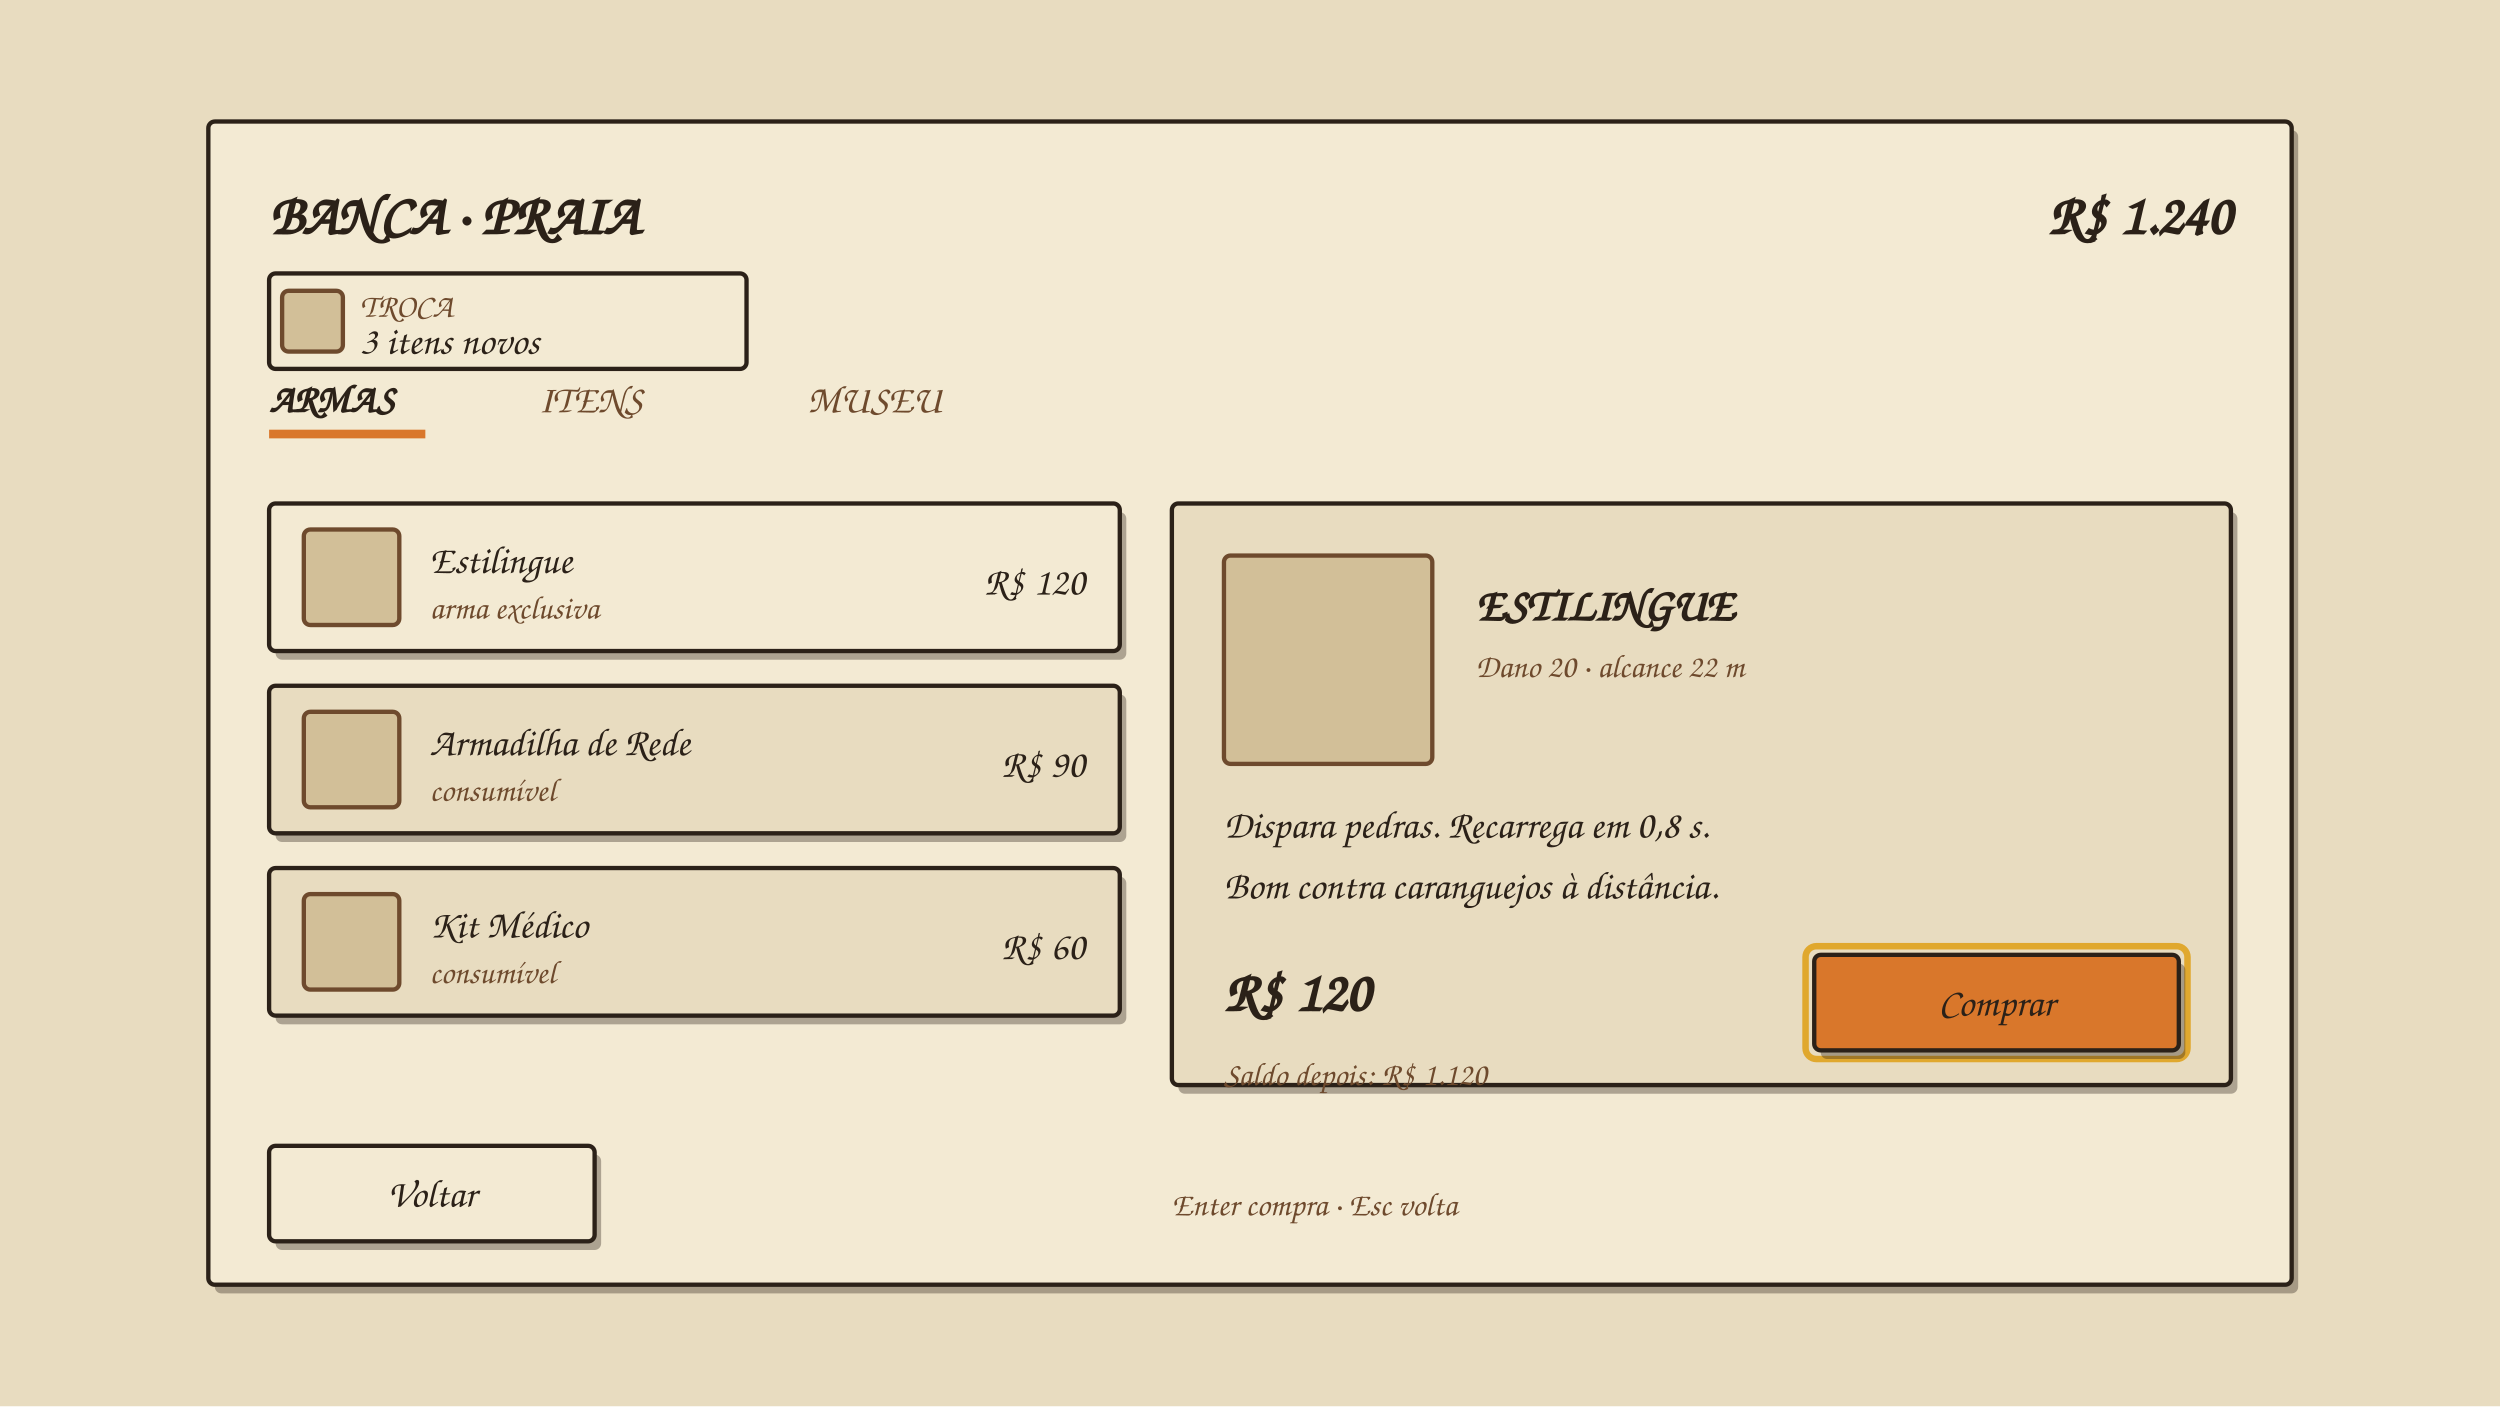
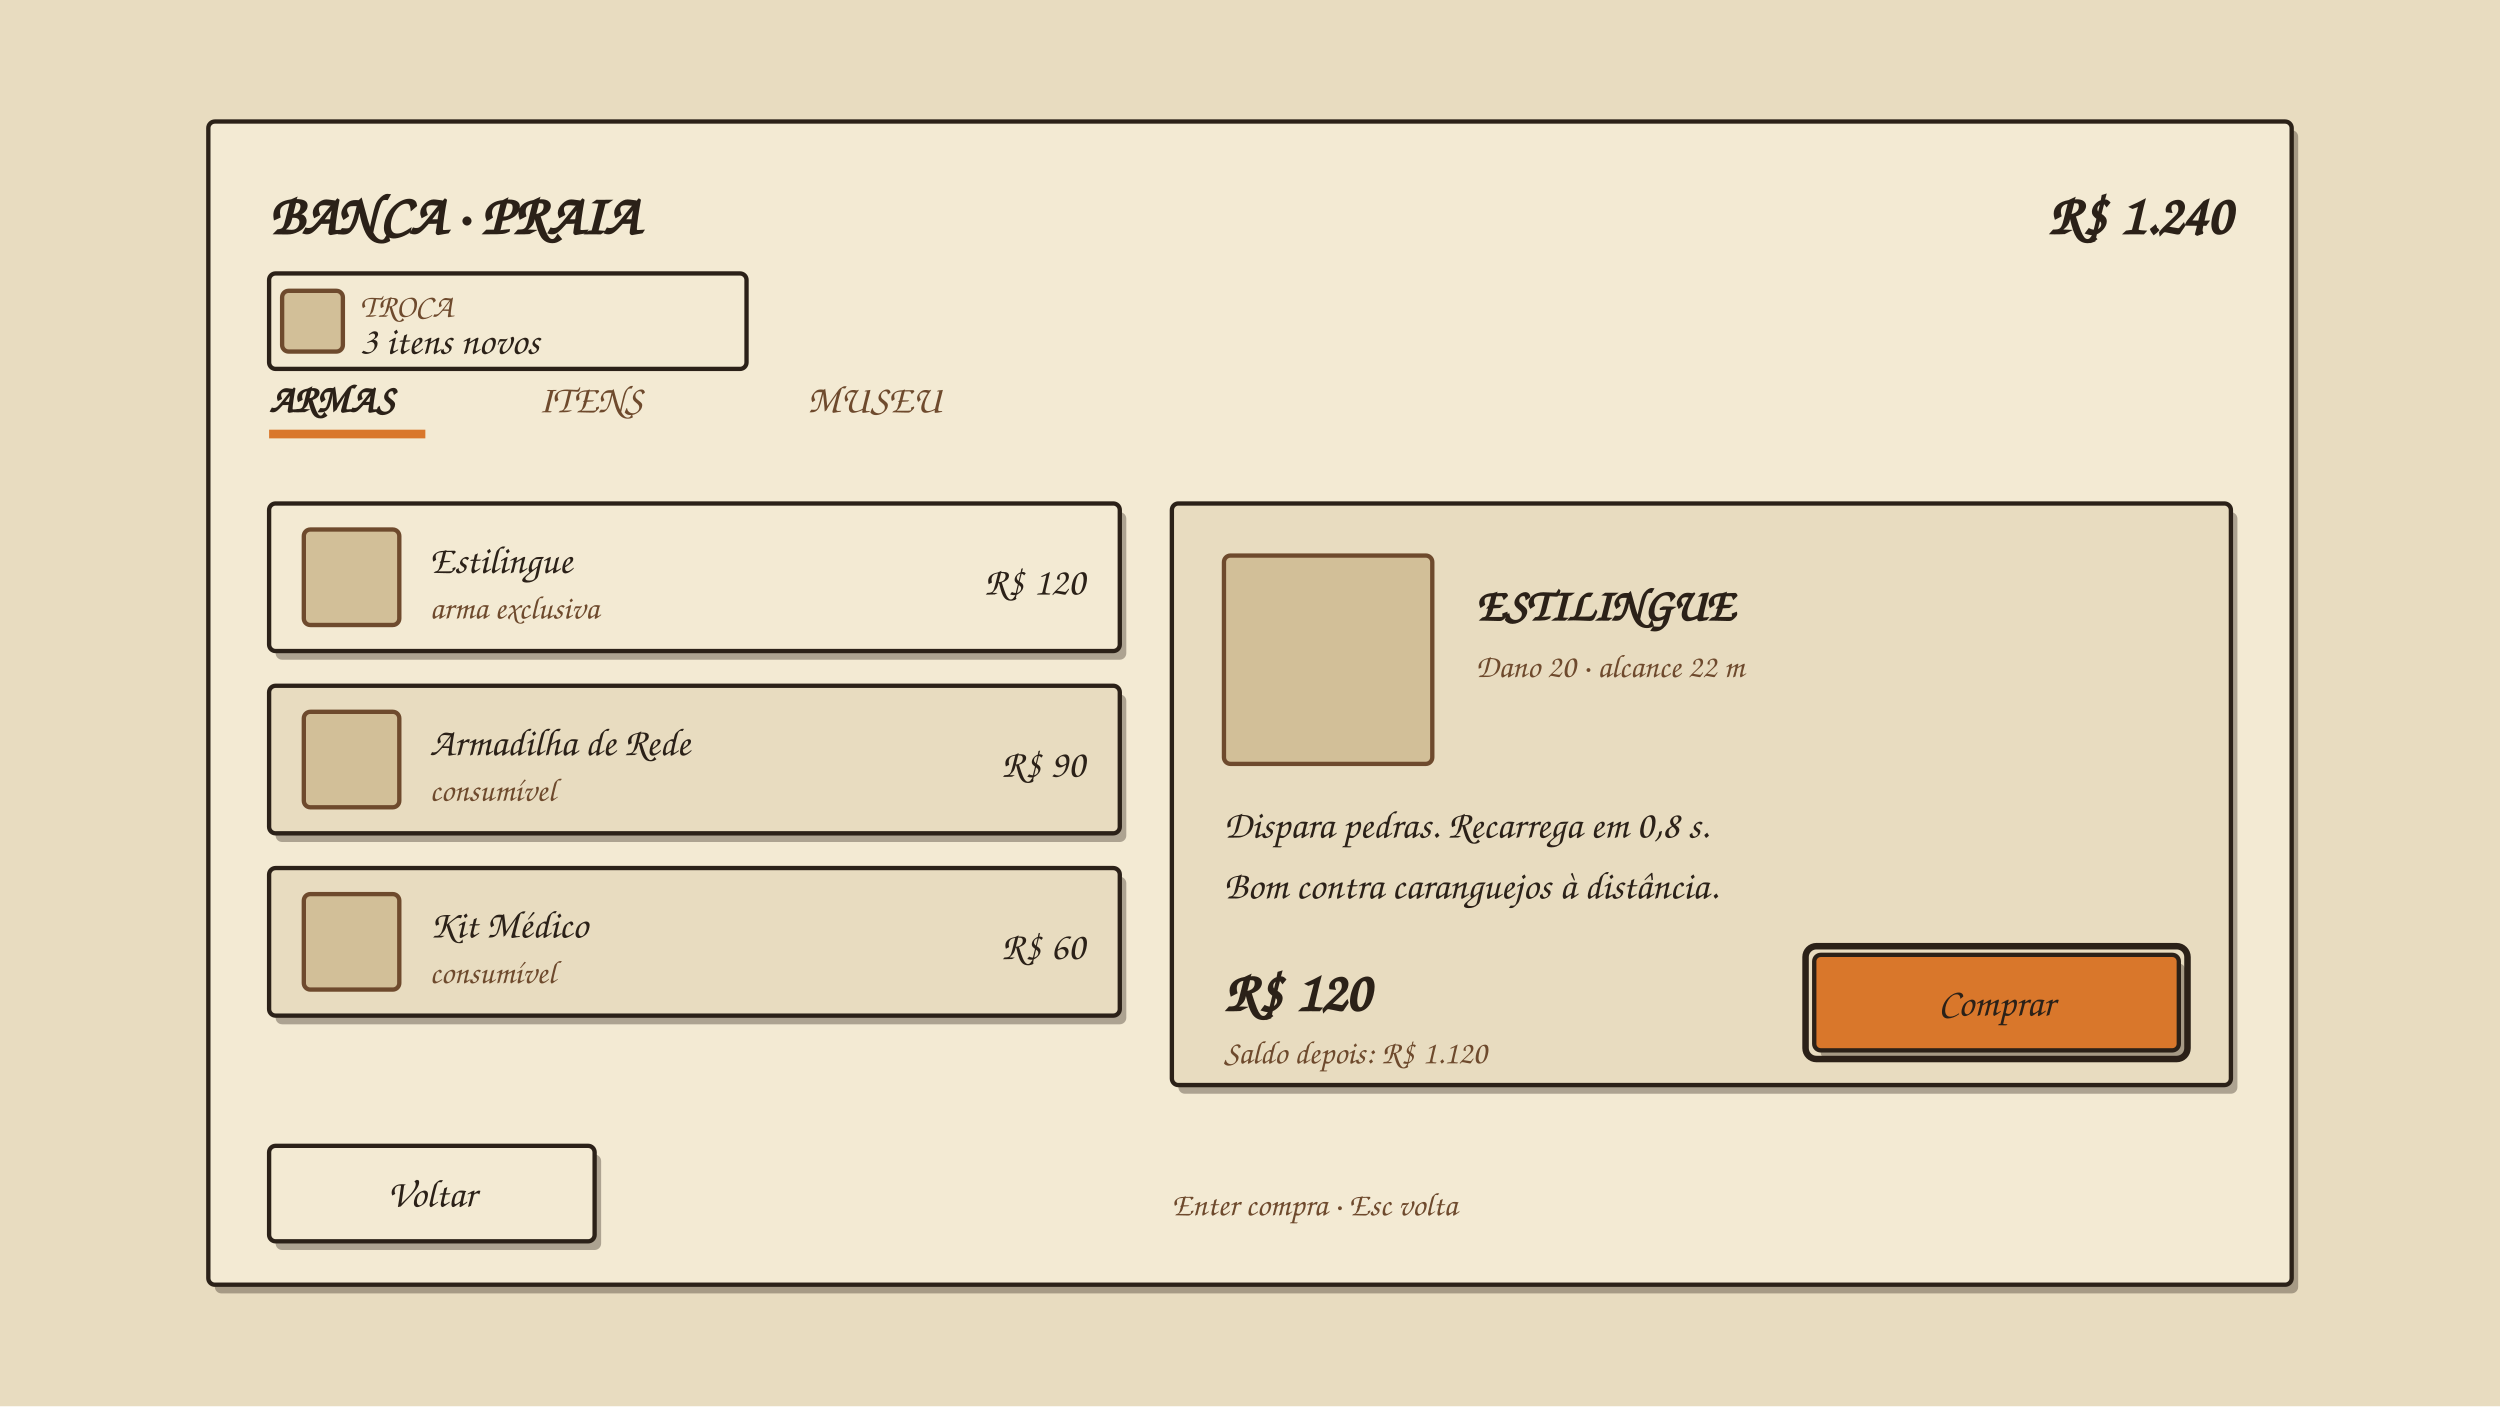
<svg xmlns="http://www.w3.org/2000/svg" width="1152" height="648" viewBox="0 0 1152 648">
  <rect width="1152" height="648" fill="#E8DCC0" />
  <rect x="99" y="60" width="960" height="536" rx="3" fill="#2B211859" />
  <rect x="96" y="56" width="960" height="536" rx="3" fill="#F3EAD3" stroke="#2B2118" stroke-width="2" />
  <text x="124" y="108" font-family="Patrick Hand, Segoe Print, Comic Sans MS, cursive" font-size="26" font-weight="bold" fill="#2B2118" text-anchor="start">BANCA · PRAIA</text>
  <text x="1028" y="108" font-family="Patrick Hand, Segoe Print, Comic Sans MS, cursive" font-size="26" font-weight="bold" fill="#2B2118" text-anchor="end">R$ 1.240</text>
  <rect x="124" y="126" width="220" height="44" rx="3" fill="#F3EAD3" stroke="#2B2118" stroke-width="2" />
  <rect x="130" y="134" width="28" height="28" rx="3" fill="#D2BF98" stroke="#6E4A2D" stroke-width="2" />
  <text x="166" y="146" font-family="Patrick Hand, Segoe Print, Comic Sans MS, cursive" font-size="15" font-weight="normal" fill="#6E4A2D" text-anchor="start">TROCA</text>
  <text x="166" y="163" font-family="Patrick Hand, Segoe Print, Comic Sans MS, cursive" font-size="18" font-weight="normal" fill="#2B2118" text-anchor="start">3 itens novos</text>
  <text x="124" y="190" font-family="Patrick Hand, Segoe Print, Comic Sans MS, cursive" font-size="18" font-weight="bold" fill="#2B2118" text-anchor="start">ARMAS</text>
  <text x="248" y="190" font-family="Patrick Hand, Segoe Print, Comic Sans MS, cursive" font-size="18" font-weight="normal" fill="#6E4A2D" text-anchor="start">ITENS</text>
  <text x="372" y="190" font-family="Patrick Hand, Segoe Print, Comic Sans MS, cursive" font-size="18" font-weight="normal" fill="#6E4A2D" text-anchor="start">MUSEU</text>
  <rect x="124" y="198" width="72" height="4" fill="#D9772B" />
  <rect x="127" y="236" width="392" height="68" rx="3" fill="#2B211859" />
  <rect x="124" y="232" width="392" height="68" rx="3" fill="#F3EAD3" stroke="#2B2118" stroke-width="2" />
  <rect x="140" y="244" width="44" height="44" rx="3" fill="#D2BF98" stroke="#6E4A2D" stroke-width="2" />
  <text x="198" y="264" font-family="Patrick Hand, Segoe Print, Comic Sans MS, cursive" font-size="18" font-weight="normal" fill="#2B2118" text-anchor="start">Estilingue</text>
  <text x="198" y="285" font-family="Patrick Hand, Segoe Print, Comic Sans MS, cursive" font-size="15" font-weight="normal" fill="#6E4A2D" text-anchor="start">arma exclusiva</text>
  <text x="500" y="274" font-family="Patrick Hand, Segoe Print, Comic Sans MS, cursive" font-size="18" font-weight="normal" fill="#2B2118" text-anchor="end">R$ 120</text>
  <rect x="127" y="320" width="392" height="68" rx="3" fill="#2B211859" />
  <rect x="124" y="316" width="392" height="68" rx="3" fill="#E8DCC0" stroke="#2B2118" stroke-width="2" />
  <rect x="140" y="328" width="44" height="44" rx="3" fill="#D2BF98" stroke="#6E4A2D" stroke-width="2" />
  <text x="198" y="348" font-family="Patrick Hand, Segoe Print, Comic Sans MS, cursive" font-size="18" font-weight="normal" fill="#2B2118" text-anchor="start">Armadilha de Rede</text>
  <text x="198" y="369" font-family="Patrick Hand, Segoe Print, Comic Sans MS, cursive" font-size="15" font-weight="normal" fill="#6E4A2D" text-anchor="start">consumível</text>
  <text x="500" y="358" font-family="Patrick Hand, Segoe Print, Comic Sans MS, cursive" font-size="18" font-weight="normal" fill="#2B2118" text-anchor="end">R$ 90</text>
  <rect x="127" y="404" width="392" height="68" rx="3" fill="#2B211859" />
  <rect x="124" y="400" width="392" height="68" rx="3" fill="#E8DCC0" stroke="#2B2118" stroke-width="2" />
  <rect x="140" y="412" width="44" height="44" rx="3" fill="#D2BF98" stroke="#6E4A2D" stroke-width="2" />
  <text x="198" y="432" font-family="Patrick Hand, Segoe Print, Comic Sans MS, cursive" font-size="18" font-weight="normal" fill="#2B2118" text-anchor="start">Kit Médico</text>
  <text x="198" y="453" font-family="Patrick Hand, Segoe Print, Comic Sans MS, cursive" font-size="15" font-weight="normal" fill="#6E4A2D" text-anchor="start">consumível</text>
  <text x="500" y="442" font-family="Patrick Hand, Segoe Print, Comic Sans MS, cursive" font-size="18" font-weight="normal" fill="#2B2118" text-anchor="end">R$ 60</text>
  <rect x="543" y="236" width="488" height="268" rx="3" fill="#2B211859" />
  <rect x="540" y="232" width="488" height="268" rx="3" fill="#E8DCC0" stroke="#2B2118" stroke-width="2" />
  <rect x="564" y="256" width="96" height="96" rx="3" fill="#D2BF98" stroke="#6E4A2D" stroke-width="2" />
  <text x="680" y="286" font-family="Patrick Hand, Segoe Print, Comic Sans MS, cursive" font-size="21" font-weight="bold" fill="#2B2118" text-anchor="start">ESTILINGUE</text>
  <text x="680" y="312" font-family="Patrick Hand, Segoe Print, Comic Sans MS, cursive" font-size="15" font-weight="normal" fill="#6E4A2D" text-anchor="start">Dano 20 · alcance 22 m</text>
  <text x="564" y="386" font-family="Patrick Hand, Segoe Print, Comic Sans MS, cursive" font-size="18" font-weight="normal" fill="#2B2118" text-anchor="start">Dispara pedras. Recarrega em 0,8 s.</text>
  <text x="564" y="414" font-family="Patrick Hand, Segoe Print, Comic Sans MS, cursive" font-size="18" font-weight="normal" fill="#2B2118" text-anchor="start">Bom contra caranguejos à distância.</text>
  <text x="564" y="466" font-family="Patrick Hand, Segoe Print, Comic Sans MS, cursive" font-size="26" font-weight="bold" fill="#2B2118" text-anchor="start">R$ 120</text>
-   <rect x="832" y="436" width="176" height="52" rx="5" fill="none" stroke="#E0A82E" stroke-width="3" />
+   <rect x="832" y="436" width="176" height="52" rx="5" fill="none" stroke="#2B2118" stroke-width="3" />
  <rect x="839" y="444" width="168" height="44" rx="3" fill="#2B211859" />
  <rect x="836" y="440" width="168" height="44" rx="3" fill="#D9772B" stroke="#2B2118" stroke-width="2" />
  <text x="920.0" y="468" font-family="Patrick Hand, Segoe Print, Comic Sans MS, cursive" font-size="18" font-weight="normal" fill="#2B2118" text-anchor="middle">Comprar</text>
-   <text x="564" y="500" font-family="Patrick Hand, Segoe Print, Comic Sans MS, cursive" font-size="15" font-weight="normal" fill="#6E4A2D" text-anchor="start">Saldo depois: R$ 1.120</text>
+   <text x="564" y="490" font-family="Patrick Hand, Segoe Print, Comic Sans MS, cursive" font-size="15" font-weight="normal" fill="#6E4A2D" text-anchor="start">Saldo depois: R$ 1.120</text>
  <rect x="127" y="532" width="150" height="44" rx="3" fill="#2B211859" />
  <rect x="124" y="528" width="150" height="44" rx="3" fill="#F3EAD3" stroke="#2B2118" stroke-width="2" />
  <text x="199.0" y="556" font-family="Patrick Hand, Segoe Print, Comic Sans MS, cursive" font-size="18" font-weight="normal" fill="#2B2118" text-anchor="middle">Voltar</text>
  <text x="540" y="560" font-family="Patrick Hand, Segoe Print, Comic Sans MS, cursive" font-size="15" font-weight="normal" fill="#6E4A2D" text-anchor="start">Enter compra · Esc volta</text>
</svg>
